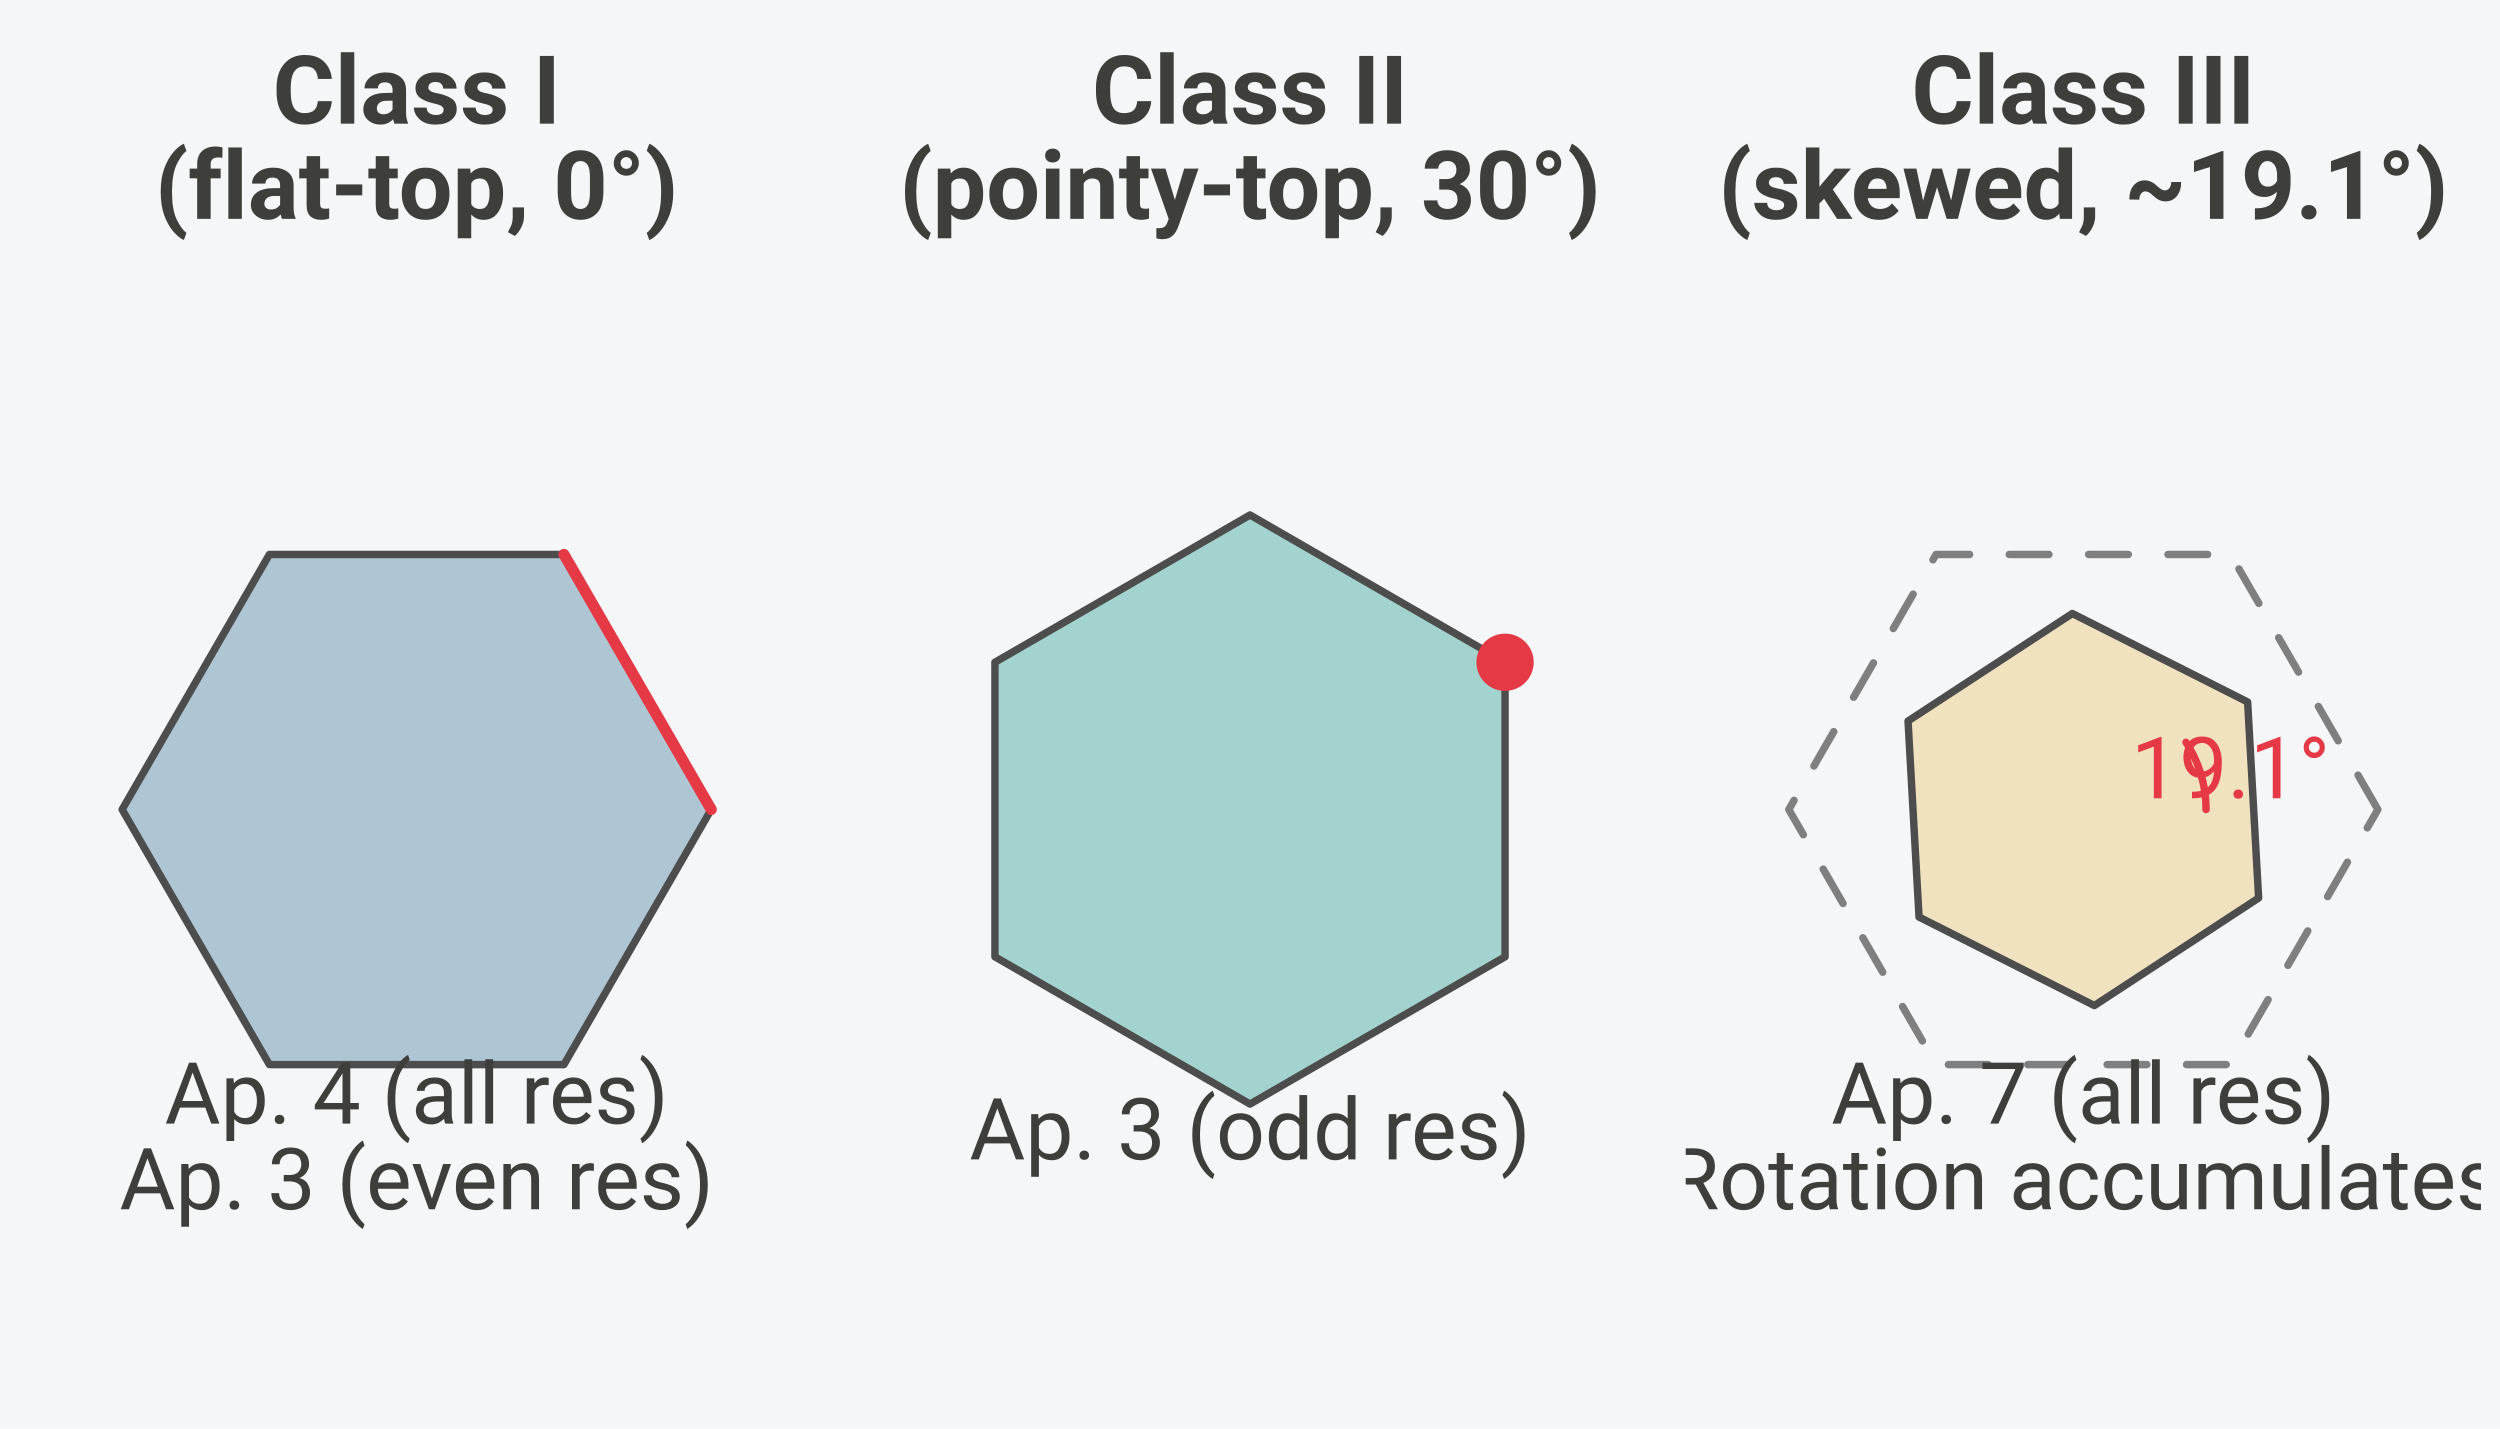
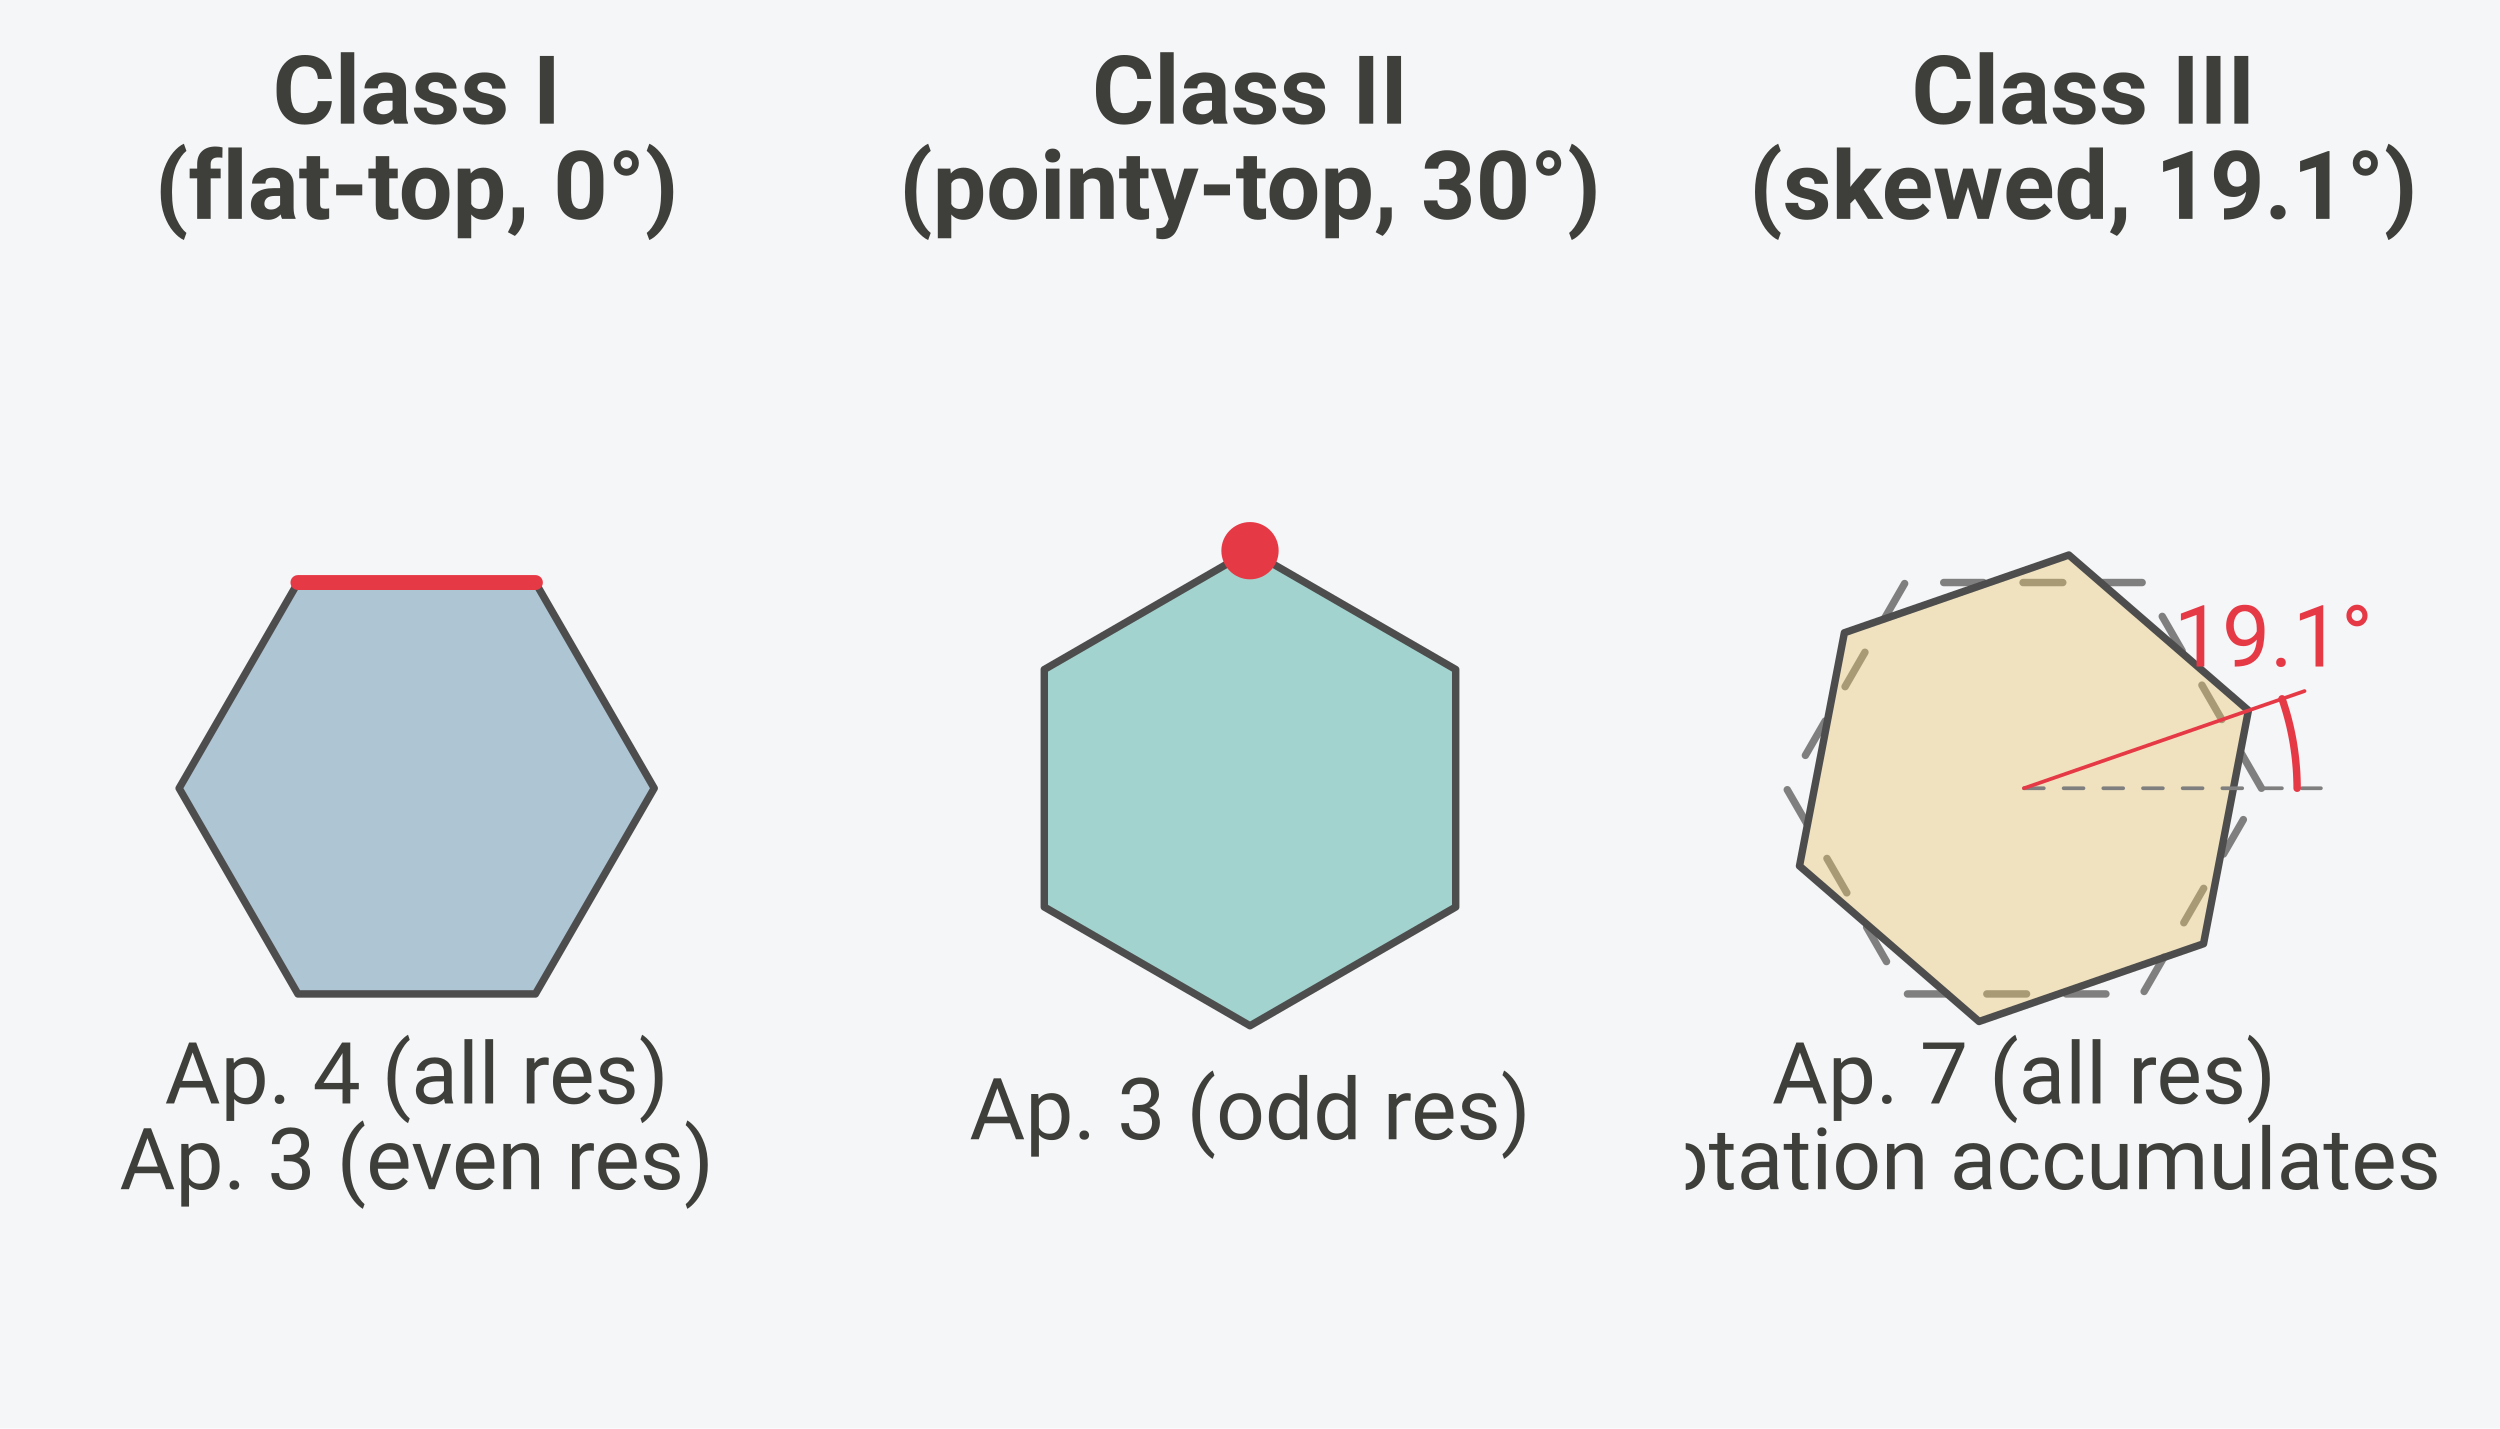
<svg xmlns="http://www.w3.org/2000/svg" width="504.00pt" height="288.00pt" viewBox="0 0 504.00 288.00">
  <g class="svglite">
    <defs>
      <style type="text/css">
    /* theme-aware-processed */
    .svglite line, .svglite polyline, .svglite polygon, .svglite path, .svglite circle {
      fill: none;
      stroke: #3E3F3A;
      stroke-linecap: round;
      stroke-linejoin: round;
      stroke-miterlimit: 10.00;
    }
    .svglite &gt; g &gt; rect {
      fill: none;
      stroke: #3E3F3A;
      stroke-linecap: round;
      stroke-linejoin: round;
      stroke-miterlimit: 10.00;
    }
    .svglite text {
      white-space: pre;
      fill: #3E3F3A;
    }
    .svglite g.glyphgroup path {
      fill: inherit;
      stroke: none;
    }
  </style>
    </defs>
    <rect class="svg-bg" width="100%" height="100%" style="stroke: none; fill: #F5F6F8;" />
    <defs>
      <clipPath id="cpMC4wMHw1MDQuMDB8MC4wMHwyODguMDA=">
        <rect x="0.00" y="0.00" width="504.00" height="288.00" />
      </clipPath>
    </defs>
    <g clip-path="url(#cpMC4wMHw1MDQuMDB8MC4wMHwyODguMDA=)">
</g>
    <defs>
      <clipPath id="cpMC4wMHwxNjguMDB8MC4wMHwyODguMDA=">
        <rect x="0.00" y="0.00" width="168.00" height="288.00" />
      </clipPath>
    </defs>
    <g clip-path="url(#cpMC4wMHwxNjguMDB8MC4wMHwyODguMDA=)">
      <text x="84.00" y="24.93" text-anchor="middle" style="font-size: 1.6em; font-weight: bold; font-family: &quot;Roboto&quot;, -apple-system, BlinkMacSystemFont, &quot;Segoe UI&quot;, system-ui, sans-serif;">Class I</text>
      <text x="84.00" y="44.13" text-anchor="middle" style="font-size: 1.6em; font-weight: bold; font-family: &quot;Roboto&quot;, -apple-system, BlinkMacSystemFont, &quot;Segoe UI&quot;, system-ui, sans-serif;">(flat-top, 0°)</text>
    </g>
    <defs>
-       <clipPath id="cpMy44NHwxNjQuMTZ8NTcuNjB8MjY4Ljgw">
-         <rect x="3.84" y="57.60" width="160.32" height="211.20" />
+       <clipPath id="cpMy44NHwxNjQuMTZ8NTcuNjB8Mjg0LjE2">
+         <rect x="3.84" y="57.60" width="160.32" height="226.56" />
      </clipPath>
    </defs>
-     <g clip-path="url(#cpMy44NHwxNjQuMTZ8NTcuNjB8MjY4Ljgw)">
-       <polygon points="143.38,163.20 113.69,111.78 54.31,111.78 24.62,163.20 54.31,214.62 113.69,214.62 143.38,163.20 " style="stroke-width: 1.50; stroke: #4D4D4D; fill: #457B9D; fill-opacity: 0.40;" />
-       <polyline points="143.38,163.20 113.69,111.78 " style="stroke-width: 2.25; stroke: #E63946;" />
-       <text x="84.00" y="226.51" text-anchor="middle" style="font-size: 1.44em; font-family: &quot;Roboto&quot;, -apple-system, BlinkMacSystemFont, &quot;Segoe UI&quot;, system-ui, sans-serif;">Ap. 4 (all res)</text>
-       <text x="84.00" y="243.79" text-anchor="middle" style="font-size: 1.44em; font-family: &quot;Roboto&quot;, -apple-system, BlinkMacSystemFont, &quot;Segoe UI&quot;, system-ui, sans-serif;">Ap. 3 (even res)</text>
+     <g clip-path="url(#cpMy44NHwxNjQuMTZ8NTcuNjB8Mjg0LjE2)">
+       <polygon points="131.89,158.91 107.94,117.44 60.06,117.44 36.11,158.91 60.06,200.38 107.94,200.38 131.89,158.91 " style="stroke-width: 1.50; stroke: #4D4D4D; fill: #457B9D; fill-opacity: 0.40;" />
+       <polyline points="107.94,117.44 60.06,117.44 " style="stroke-width: 3.00; stroke: #E63946;" />
+       <text x="84.00" y="222.46" text-anchor="middle" style="font-size: 1.44em; font-family: &quot;Roboto&quot;, -apple-system, BlinkMacSystemFont, &quot;Segoe UI&quot;, system-ui, sans-serif;">Ap. 4 (all res)</text>
+       <text x="84.00" y="239.74" text-anchor="middle" style="font-size: 1.44em; font-family: &quot;Roboto&quot;, -apple-system, BlinkMacSystemFont, &quot;Segoe UI&quot;, system-ui, sans-serif;">Ap. 3 (even res)</text>
    </g>
    <defs>
-       <clipPath id="cpMTcxLjg0fDMzMi4xNnw1Ny42MHwyNjguODA=">
-         <rect x="171.84" y="57.60" width="160.32" height="211.20" />
+       <clipPath id="cpMTcxLjg0fDMzMi4xNnw1Ny42MHwyODQuMTY=">
+         <rect x="171.84" y="57.60" width="160.32" height="226.56" />
      </clipPath>
    </defs>
-     <g clip-path="url(#cpMTcxLjg0fDMzMi4xNnw1Ny42MHwyNjguODA=)">
+     <g clip-path="url(#cpMTcxLjg0fDMzMi4xNnw1Ny42MHwyODQuMTY=)">
</g>
    <defs>
      <clipPath id="cpMTY4LjAwfDMzNi4wMHwwLjAwfDI4OC4wMA==">
        <rect x="168.00" y="0.00" width="168.00" height="288.00" />
      </clipPath>
    </defs>
    <g clip-path="url(#cpMTY4LjAwfDMzNi4wMHwwLjAwfDI4OC4wMA==)">
      <text x="252.00" y="24.93" text-anchor="middle" style="font-size: 1.6em; font-weight: bold; font-family: &quot;Roboto&quot;, -apple-system, BlinkMacSystemFont, &quot;Segoe UI&quot;, system-ui, sans-serif;">Class II</text>
      <text x="252.00" y="44.13" text-anchor="middle" style="font-size: 1.6em; font-weight: bold; font-family: &quot;Roboto&quot;, -apple-system, BlinkMacSystemFont, &quot;Segoe UI&quot;, system-ui, sans-serif;">(pointy-top, 30°)</text>
    </g>
-     <g clip-path="url(#cpMTcxLjg0fDMzMi4xNnw1Ny42MHwyNjguODA=)">
-       <polygon points="303.42,133.51 252.00,103.82 200.58,133.51 200.58,192.89 252.00,222.58 303.42,192.89 303.42,133.51 " style="stroke-width: 1.50; stroke: #4D4D4D; fill: #2A9D8F; fill-opacity: 0.40;" />
-       <circle cx="303.42" cy="133.51" r="5.40" style="stroke-width: 0.75; stroke: #E63946; fill: #E63946;" />
-       <text x="252.00" y="233.73" text-anchor="middle" style="font-size: 1.44em; font-family: &quot;Roboto&quot;, -apple-system, BlinkMacSystemFont, &quot;Segoe UI&quot;, system-ui, sans-serif;">Ap. 3 (odd res)</text>
+     <g clip-path="url(#cpMTcxLjg0fDMzMi4xNnw1Ny42MHwyODQuMTY=)">
+       <polygon points="293.47,134.97 252.00,111.02 210.53,134.97 210.53,182.85 252.00,206.79 293.47,182.85 293.47,134.97 " style="stroke-width: 1.50; stroke: #4D4D4D; fill: #2A9D8F; fill-opacity: 0.40;" />
+       <circle cx="252.00" cy="111.02" r="5.40" style="stroke-width: 0.75; stroke: #E63946; fill: #E63946;" />
+       <text x="252.00" y="229.67" text-anchor="middle" style="font-size: 1.44em; font-family: &quot;Roboto&quot;, -apple-system, BlinkMacSystemFont, &quot;Segoe UI&quot;, system-ui, sans-serif;">Ap. 3 (odd res)</text>
    </g>
    <defs>
-       <clipPath id="cpMzM5Ljg0fDUwMC4xNnw1Ny42MHwyNjguODA=">
-         <rect x="339.84" y="57.60" width="160.32" height="211.20" />
+       <clipPath id="cpMzM5Ljg0fDUwMC4xNnw1Ny42MHwyODQuMTY=">
+         <rect x="339.84" y="57.60" width="160.32" height="226.56" />
      </clipPath>
    </defs>
-     <g clip-path="url(#cpMzM5Ljg0fDUwMC4xNnw1Ny42MHwyNjguODA=)">
+     <g clip-path="url(#cpMzM5Ljg0fDUwMC4xNnw1Ny42MHwyODQuMTY=)">
</g>
    <defs>
      <clipPath id="cpMzM2LjAwfDUwNC4wMHwwLjAwfDI4OC4wMA==">
        <rect x="336.00" y="0.00" width="168.00" height="288.00" />
      </clipPath>
    </defs>
    <g clip-path="url(#cpMzM2LjAwfDUwNC4wMHwwLjAwfDI4OC4wMA==)">
      <text x="420.00" y="24.93" text-anchor="middle" style="font-size: 1.6em; font-weight: bold; font-family: &quot;Roboto&quot;, -apple-system, BlinkMacSystemFont, &quot;Segoe UI&quot;, system-ui, sans-serif;">Class III</text>
-       <text x="420.00" y="44.13" text-anchor="middle" style="font-size: 1.6em; font-weight: bold; font-family: &quot;Roboto&quot;, -apple-system, BlinkMacSystemFont, &quot;Segoe UI&quot;, system-ui, sans-serif;">(skewed, ~19.1°)</text>
+       <text x="420.00" y="44.13" text-anchor="middle" style="font-size: 1.6em; font-weight: bold; font-family: &quot;Roboto&quot;, -apple-system, BlinkMacSystemFont, &quot;Segoe UI&quot;, system-ui, sans-serif;">(skewed, 19.1°)</text>
    </g>
-     <g clip-path="url(#cpMzM5Ljg0fDUwMC4xNnw1Ny42MHwyNjguODA=)">
-       <polygon points="479.38,163.20 449.69,111.78 390.31,111.78 360.62,163.20 390.31,214.62 449.69,214.62 479.38,163.20 " style="stroke-width: 1.50; stroke: #7F7F7F; stroke-dasharray: 8.00,8.00;" />
-       <polygon points="453.12,141.52 417.78,123.68 384.66,145.36 386.88,184.88 422.22,202.72 455.34,181.04 453.12,141.52 " style="stroke-width: 1.50; stroke: #4D4D4D; fill: #E9C46A; fill-opacity: 0.40;" />
-       <polyline points="444.74,163.20 444.73,162.45 444.69,161.69 444.64,160.94 444.56,160.19 444.45,159.44 444.33,158.70 444.18,157.96 444.01,157.22 443.81,156.49 443.60,155.77 443.36,155.05 443.10,154.34 442.82,153.64 442.52,152.95 442.20,152.27 441.85,151.60 441.49,150.94 441.10,150.29 440.70,149.65 " style="stroke-width: 1.50; stroke: #E63946;" />
-       <text x="449.69" y="160.93" text-anchor="middle" style="font-size: 1.44em;fill: #E63946; font-family: &quot;Roboto&quot;, -apple-system, BlinkMacSystemFont, &quot;Segoe UI&quot;, system-ui, sans-serif;">19.1°</text>
-       <text x="420.00" y="226.51" text-anchor="middle" style="font-size: 1.44em; font-family: &quot;Roboto&quot;, -apple-system, BlinkMacSystemFont, &quot;Segoe UI&quot;, system-ui, sans-serif;">Ap. 7 (all res)</text>
-       <text x="420.00" y="243.79" text-anchor="middle" style="font-size: 1.44em; font-family: &quot;Roboto&quot;, -apple-system, BlinkMacSystemFont, &quot;Segoe UI&quot;, system-ui, sans-serif;">Rotation accumulates</text>
+     <g clip-path="url(#cpMzM5Ljg0fDUwMC4xNnw1Ny42MHwyODQuMTY=)">
+       <polygon points="455.91,158.91 431.97,117.44 384.09,117.44 360.14,158.91 384.09,200.38 431.97,200.38 455.91,158.91 " style="stroke-width: 1.50; stroke: #7F7F7F; stroke-dasharray: 8.00,8.00;" />
+       <polygon points="453.28,143.23 417.08,111.89 371.83,127.56 362.78,174.58 398.98,205.93 444.23,190.26 453.28,143.23 " style="stroke-width: 1.50; stroke: #4D4D4D; fill: #E9C46A; fill-opacity: 0.40;" />
+       <polyline points="408.03,158.91 467.89,158.91 " style="stroke-width: 0.75; stroke: #7F7F7F; stroke-dasharray: 4.00,4.00;" />
+       <polyline points="408.03,158.91 464.59,139.32 " style="stroke-width: 0.75; stroke: #E63946;" />
+       <polyline points="463.10,158.91 463.09,157.94 463.06,156.98 463.02,156.01 462.96,155.05 462.88,154.08 462.79,153.12 462.68,152.16 462.55,151.20 462.41,150.25 462.25,149.29 462.07,148.34 461.88,147.40 461.67,146.45 461.44,145.51 461.20,144.58 460.94,143.65 460.66,142.72 460.37,141.80 460.06,140.88 " style="stroke-width: 1.50; stroke: #E63946;" />
+       <text x="458.31" y="134.37" text-anchor="middle" style="font-size: 1.44em;fill: #E63946; font-family: &quot;Roboto&quot;, -apple-system, BlinkMacSystemFont, &quot;Segoe UI&quot;, system-ui, sans-serif;">19.1°</text>
+       <text x="408.03" y="222.46" text-anchor="middle" style="font-size: 1.44em; font-family: &quot;Roboto&quot;, -apple-system, BlinkMacSystemFont, &quot;Segoe UI&quot;, system-ui, sans-serif;">Ap. 7 (all res)</text>
+       <text x="408.03" y="239.74" text-anchor="middle" style="font-size: 1.44em; font-family: &quot;Roboto&quot;, -apple-system, BlinkMacSystemFont, &quot;Segoe UI&quot;, system-ui, sans-serif;">Rotation accumulates</text>
    </g>
  </g>
</svg>
